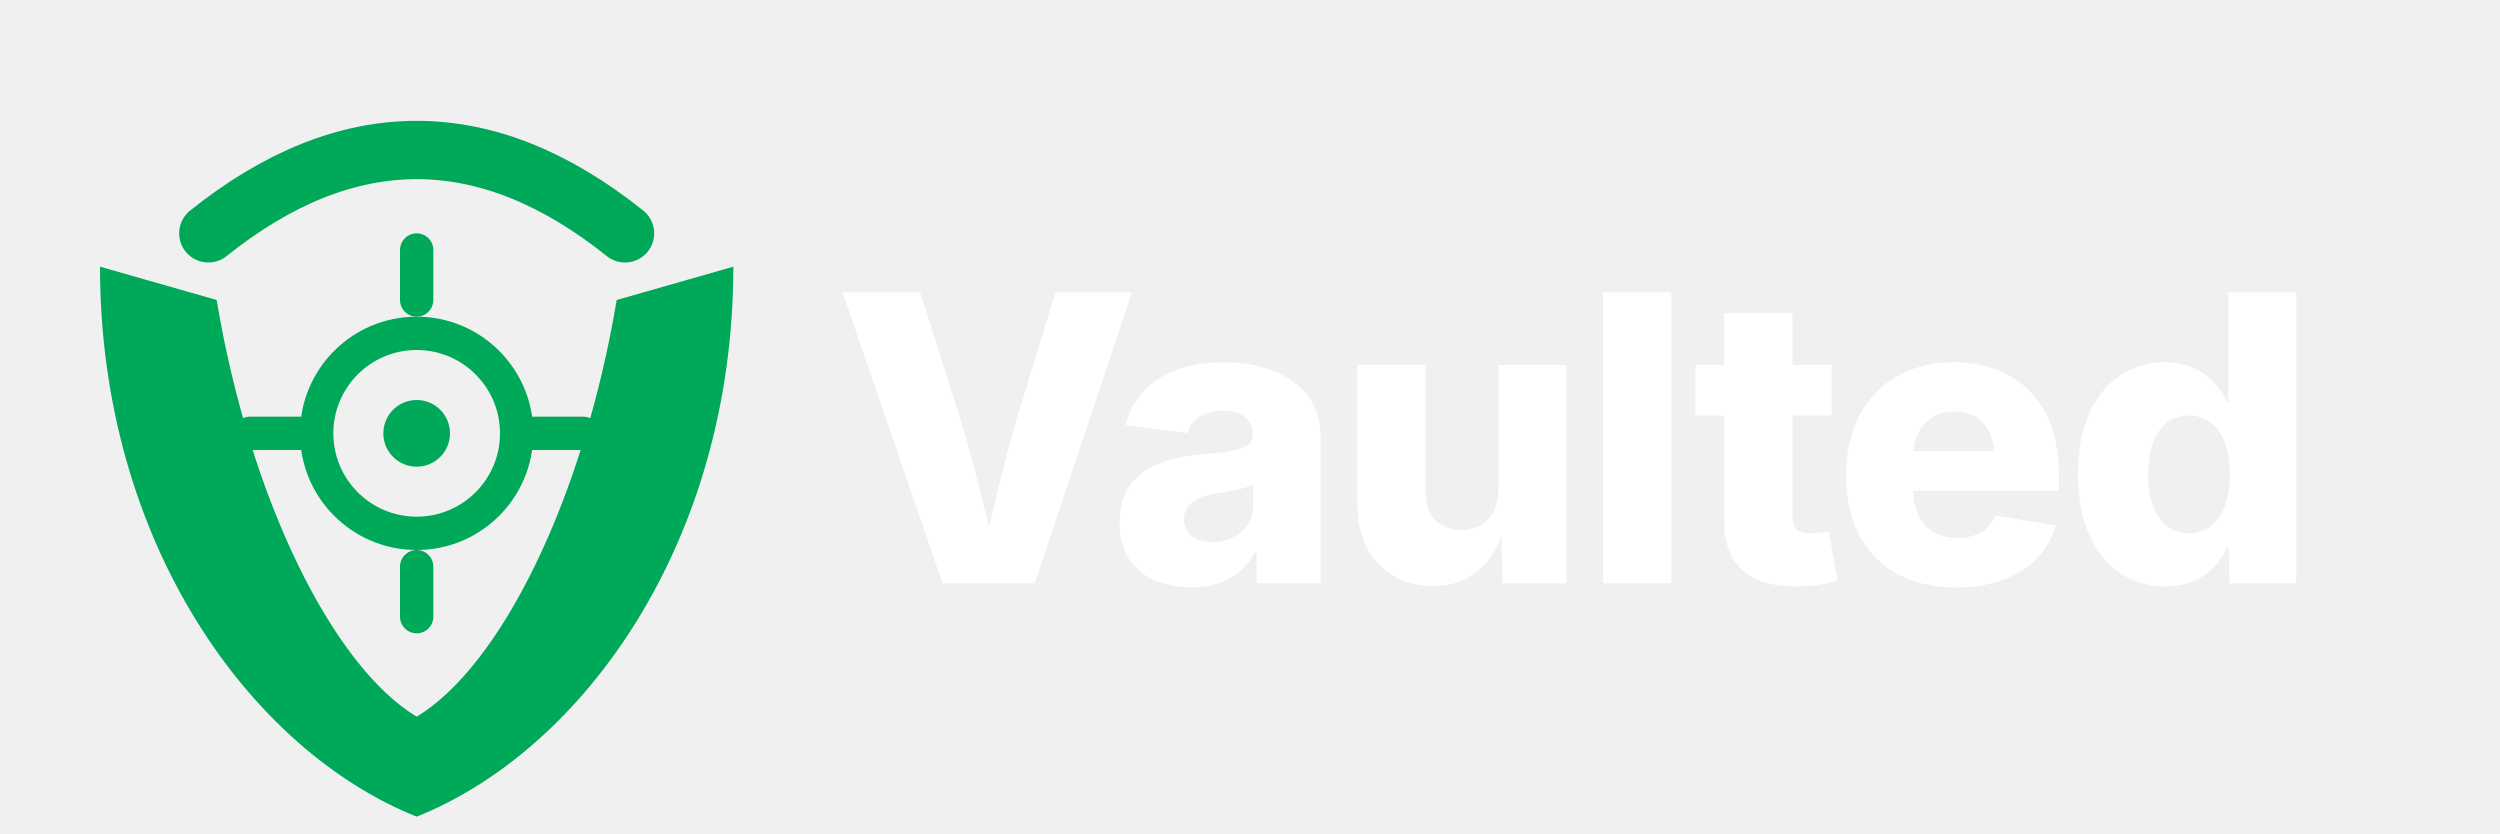
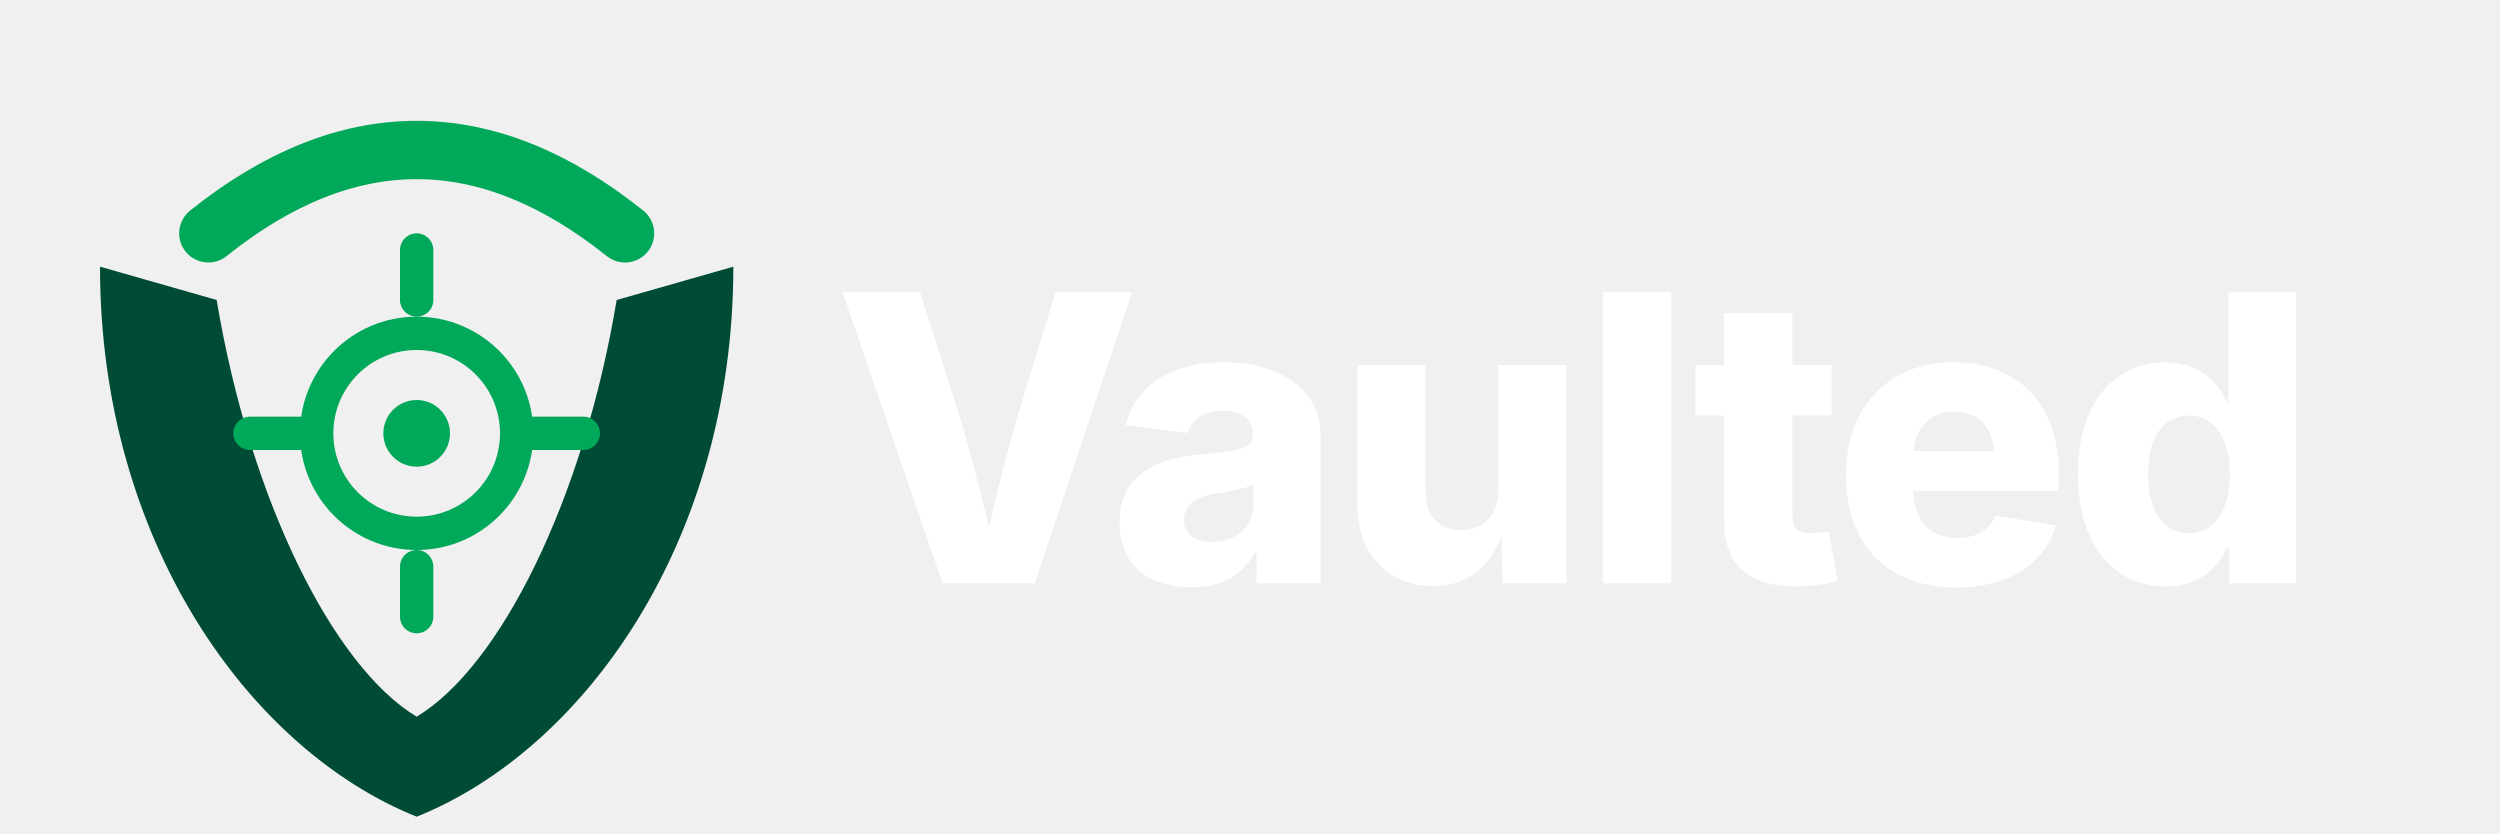
<svg xmlns="http://www.w3.org/2000/svg" viewBox="0 0 300 100" fill="none">
  <g>
    <path d="M 25 28 Q 50 8 75 28" stroke="#00A859" stroke-width="7" stroke-linecap="round" />
-     <path d="M 12 32 C 12 65 30 90 50 98 C 70 90 88 65 88 32 L 74 36 C 70 60 60 80 50 86 C 40 80 30 60 26 36 Z" fill="#00A859" />
+     <path d="M 12 32 C 12 65 30 90 50 98 C 70 90 88 65 88 32 L 74 36 C 70 60 60 80 50 86 C 40 80 30 60 26 36 Z" fill="#004B36" />
    <circle cx="50" cy="52" r="12" stroke="#00A859" stroke-width="4" />
    <circle cx="50" cy="52" r="4" fill="#00A859" />
    <line x1="50" y1="30" x2="50" y2="36" stroke="#00A859" stroke-width="4" stroke-linecap="round" />
    <line x1="50" y1="68" x2="50" y2="74" stroke="#00A859" stroke-width="4" stroke-linecap="round" />
    <line x1="30" y1="52" x2="36" y2="52" stroke="#00A859" stroke-width="4" stroke-linecap="round" />
    <line x1="64" y1="52" x2="70" y2="52" stroke="#00A859" stroke-width="4" stroke-linecap="round" />
  </g>
  <text x="100" y="70" font-family="'Inter', system-ui, sans-serif" font-weight="800" font-size="48" fill="#FFFFFF" letter-spacing="-1">Vaulted</text>
</svg>
